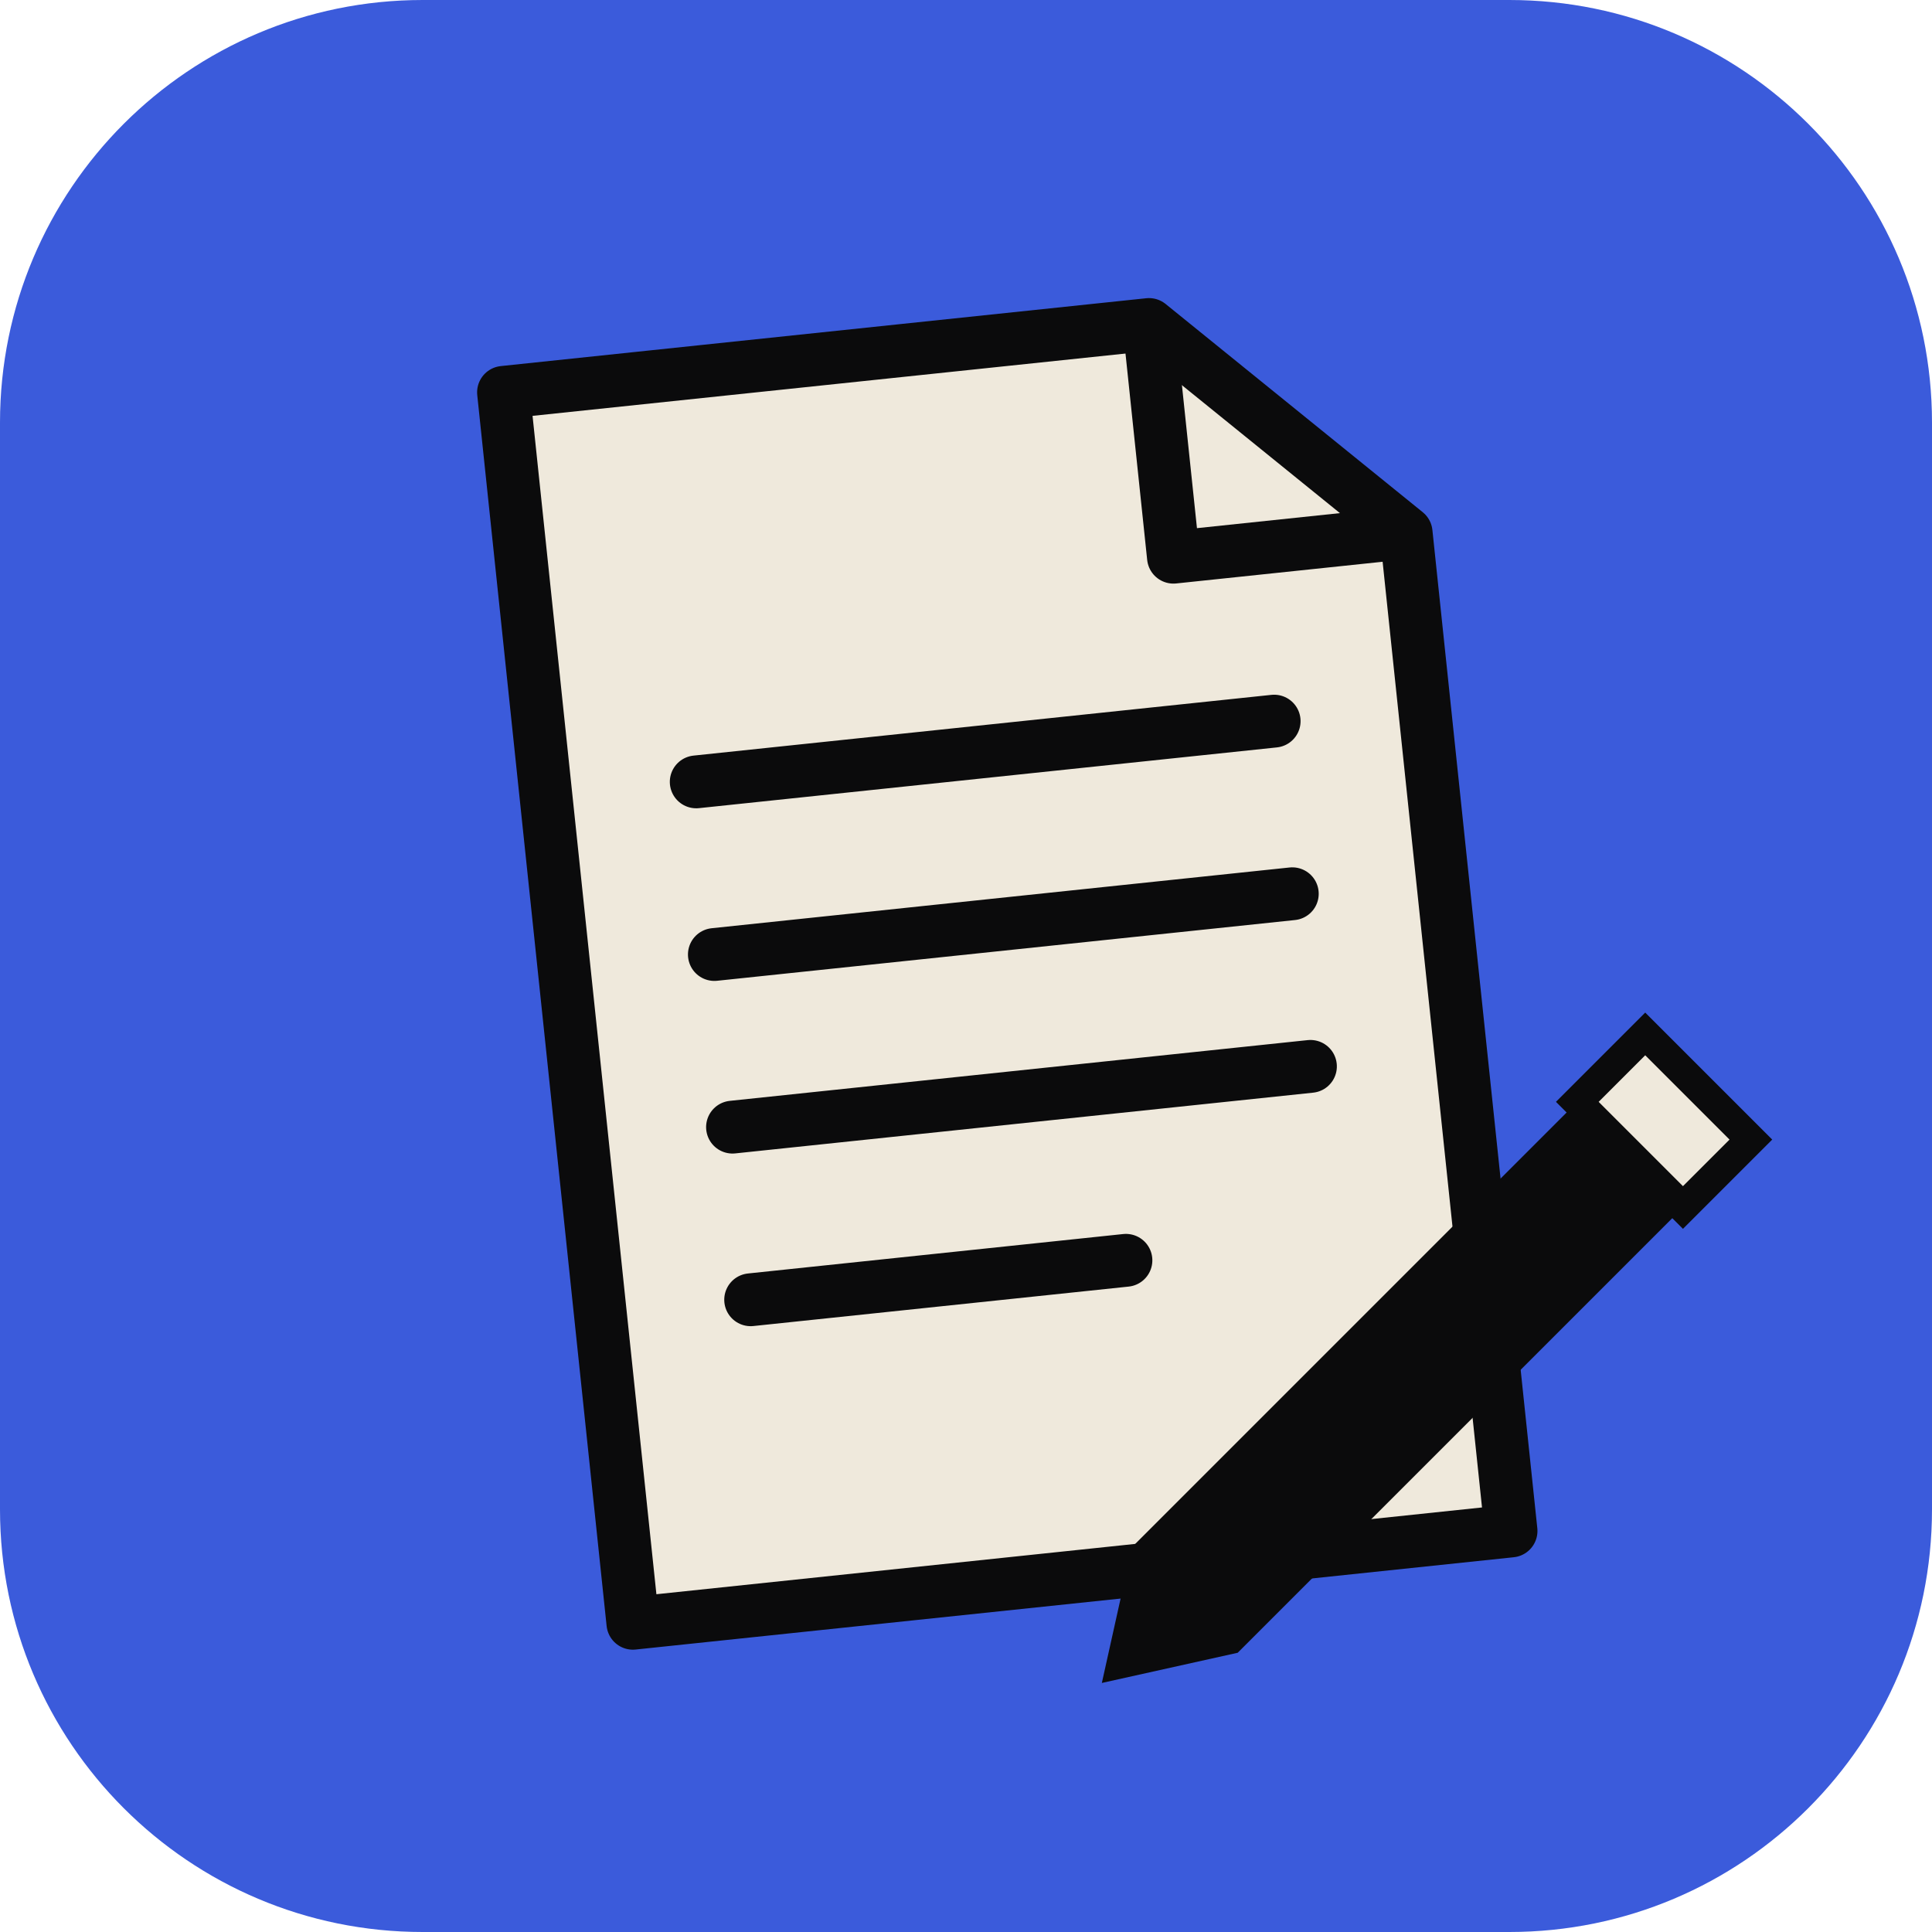
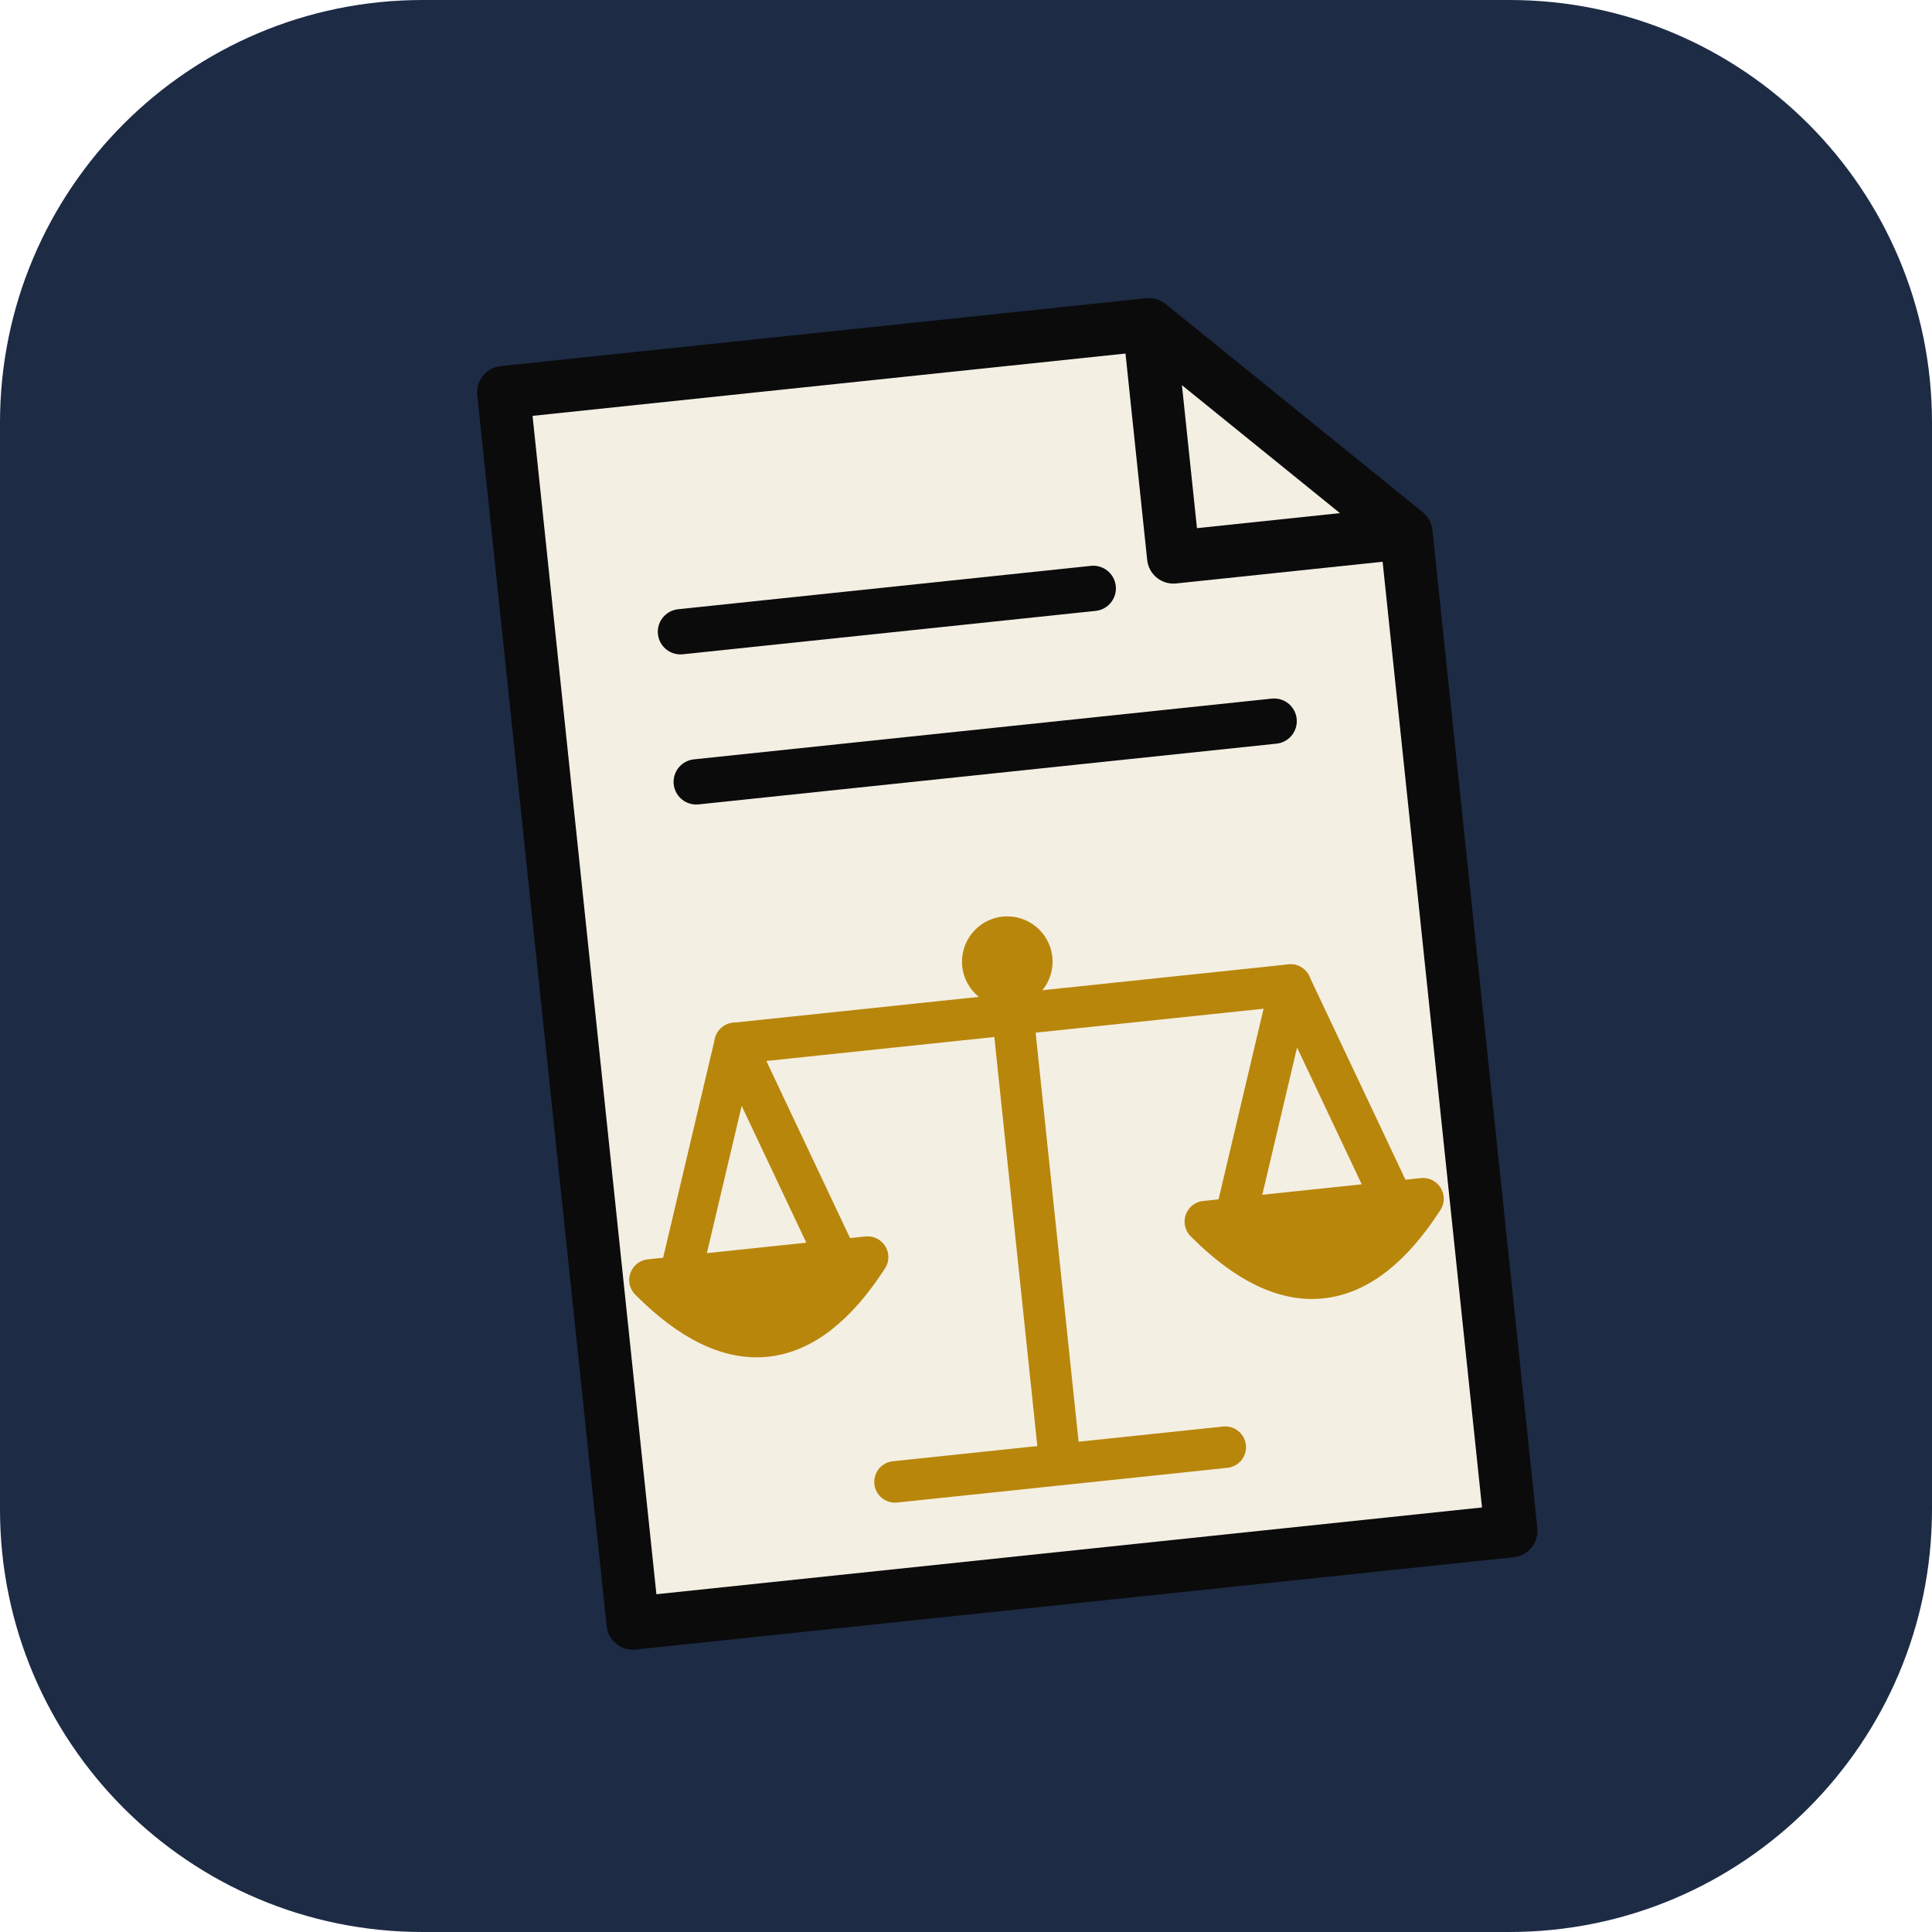
<svg xmlns="http://www.w3.org/2000/svg" viewBox="0 0 512 512">
-   <rect width="512" height="512" rx="112" fill="#3B5BDB" />
+   <rect width="512" height="512" rx="112" fill="#1D2B45" />
  <g transform="rotate(-6 256 256)">
-     <path d="M150 92 H322 L384 154 V420 H150 Z" fill="#efe9dc" stroke="#0b0b0c" stroke-width="14" stroke-linejoin="round" />
-     <path d="M322 92 V154 H384" fill="none" stroke="#0b0b0c" stroke-width="14" stroke-linejoin="round" />
-     <g stroke="#0b0b0c" stroke-width="14" stroke-linecap="round">
+     <path d="M150 92 H322 L384 154 V420 H150 Z" fill="#F4EFE3" stroke="#0B0B0C" stroke-width="14" stroke-linejoin="round" />
+     <path d="M322 92 V154 H384" fill="none" stroke="#0B0B0C" stroke-width="14" stroke-linejoin="round" />
+     <g stroke="#0B0B0C" stroke-width="12" stroke-linecap="round">
+       <line x1="190" y1="160" x2="300" y2="160" />
      <line x1="190" y1="200" x2="344" y2="200" />
-       <line x1="190" y1="246" x2="344" y2="246" />
-       <line x1="190" y1="292" x2="344" y2="292" />
-       <line x1="190" y1="338" x2="290" y2="338" />
    </g>
+     <g stroke="#B8860B" stroke-width="11" stroke-linecap="round" stroke-linejoin="round" fill="none">
+       <line x1="267" y1="262" x2="267" y2="388" />
+       <line x1="223" y1="390" x2="311" y2="390" />
+       <line x1="193" y1="270" x2="341" y2="270" />
+       <path d="M193 270 L172 330 M193 270 L214 330" />
+       <path d="M341 270 L320 330 M341 270 L362 330" />
+       <path d="M164 330 H222 Q193 366 164 330 Z" fill="#B8860B" />
+       <path d="M312 330 H370 Q341 366 312 330 Z" fill="#B8860B" />
+     </g>
+     <circle cx="267" cy="256" r="12" fill="#B8860B" />
  </g>
-   <path d="M300 410 L418 292 L446 320 L328 438 L292 446 Z" fill="#0b0b0c" />
-   <path d="M418 292 L436 274 L464 302 L446 320 Z" fill="#efe9dc" stroke="#0b0b0c" stroke-width="8" />
</svg>
